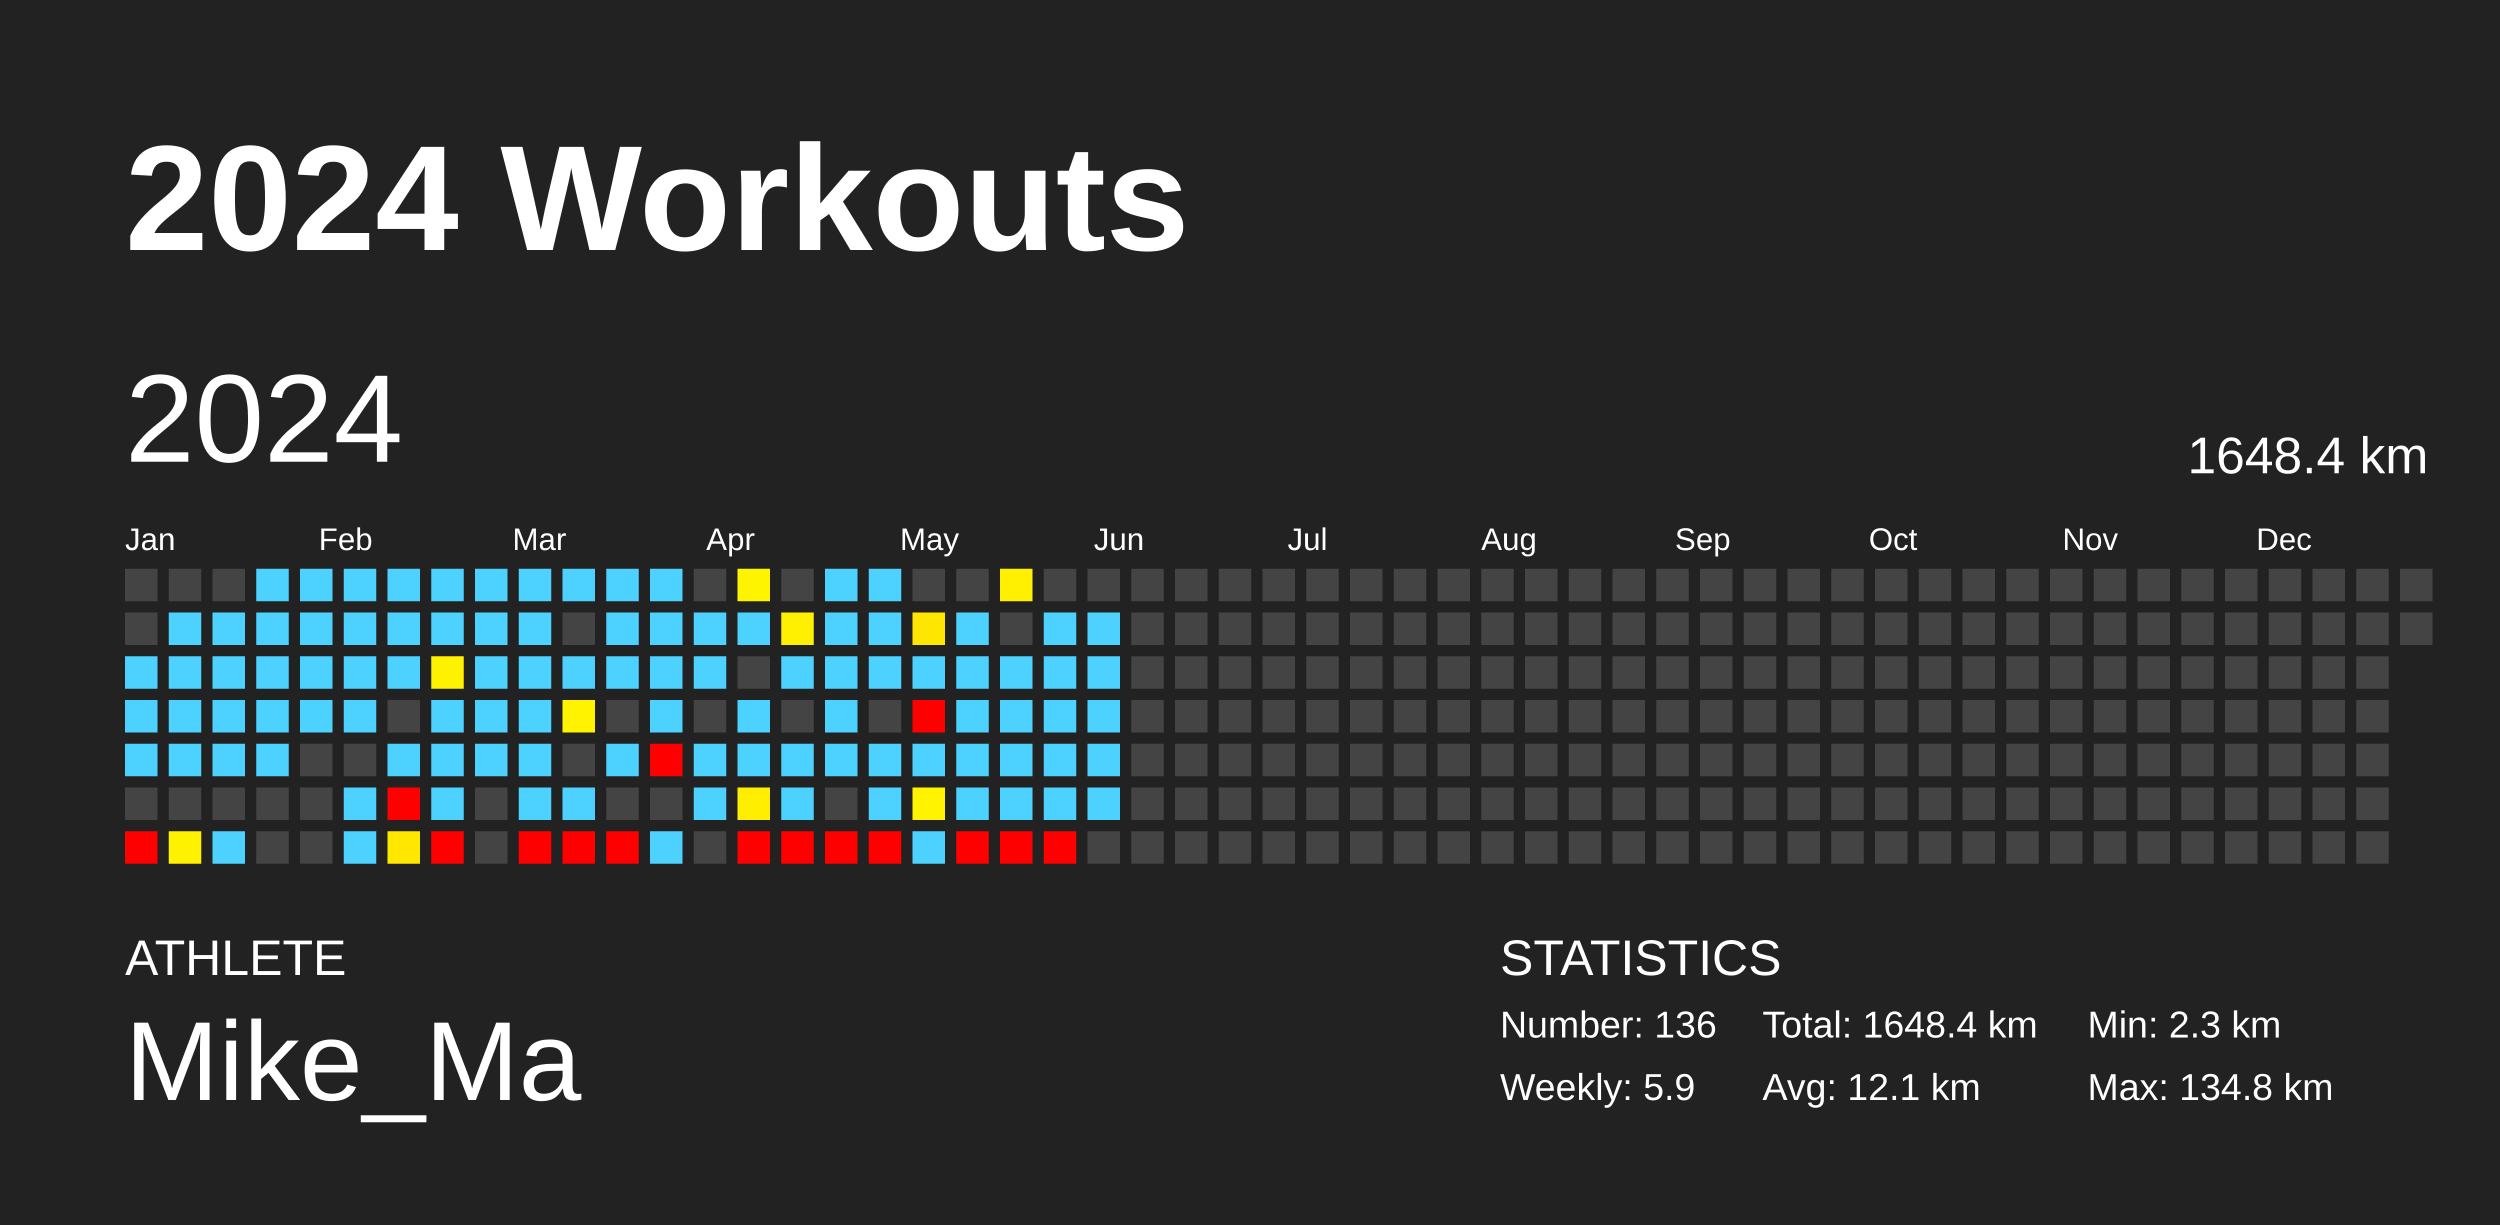
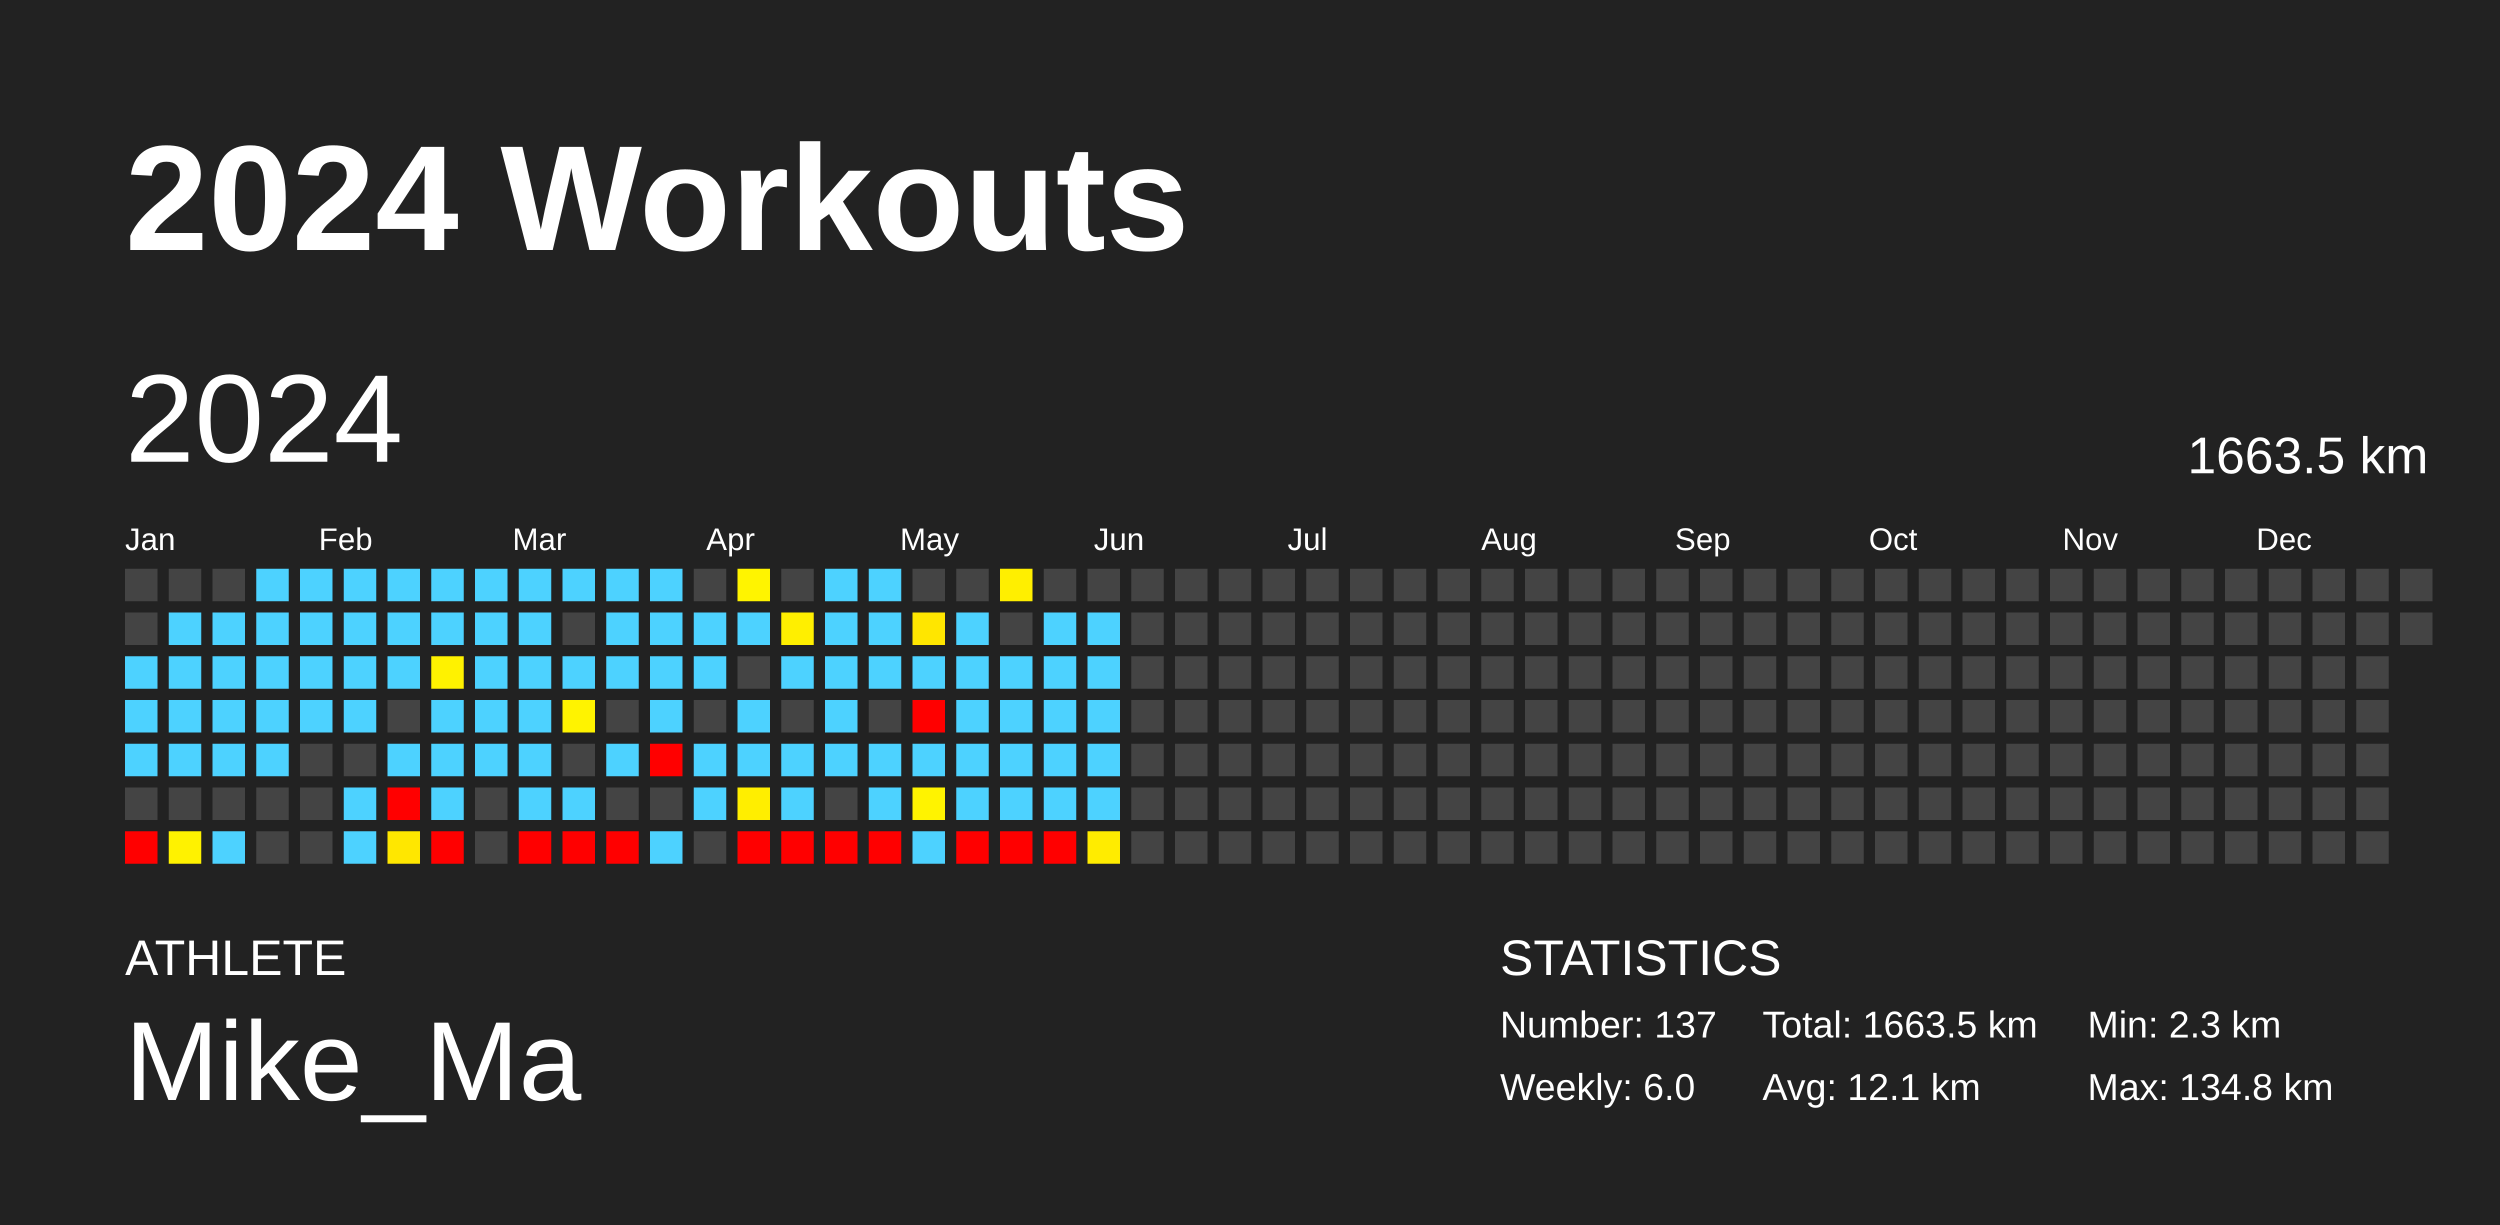
<svg xmlns="http://www.w3.org/2000/svg" baseProfile="full" height="98mm" version="1.1" viewBox="0,0,200,98" width="200mm">
  <defs />
  <rect fill="#222222" height="98" width="200" x="0" y="0" />
  <text fill="#FFFFFF" style="font-size:12px; font-family:Arial; font-weight:bold;" x="10" y="20">2024 Workouts</text>
  <text fill="#FFFFFF" style="font-size:4px; font-family:Arial" x="10" y="78">ATHLETE</text>
  <text fill="#FFFFFF" style="font-size:9px; font-family:Arial" x="10" y="88">Mike_Ma</text>
  <text fill="#FFFFFF" style="font-size:4px; font-family:Arial" x="120" y="78">STATISTICS</text>
-   <text fill="#FFFFFF" style="font-size:3px; font-family:Arial" x="120" y="83">Number: 136</text>
-   <text fill="#FFFFFF" style="font-size:3px; font-family:Arial" x="120" y="88">Weekly: 5.9</text>
-   <text fill="#FFFFFF" style="font-size:3px; font-family:Arial" x="141" y="83">Total: 1648.4 km</text>
+   <text fill="#FFFFFF" style="font-size:3px; font-family:Arial" x="120" y="83">Number: 137</text>
+   <text fill="#FFFFFF" style="font-size:3px; font-family:Arial" x="120" y="88">Weekly: 6.0</text>
+   <text fill="#FFFFFF" style="font-size:3px; font-family:Arial" x="141" y="83">Total: 1663.5 km</text>
  <text fill="#FFFFFF" style="font-size:3px; font-family:Arial" x="141" y="88">Avg: 12.1 km</text>
  <text fill="#FFFFFF" style="font-size:3px; font-family:Arial" x="167" y="83">Min: 2.3 km</text>
  <text fill="#FFFFFF" style="font-size:3px; font-family:Arial" x="167" y="88">Max: 134.8 km</text>
  <text dominant-baseline="hanging" fill="#FFFFFF" style="font-size:10.0px; font-family:Arial;" x="10" y="30">2024</text>
-   <text dominant-baseline="hanging" fill="#FFFFFF" style="font-size:4.125px; font-family:Arial;" x="175" y="35">1648.4 km</text>
+   <text dominant-baseline="hanging" fill="#FFFFFF" style="font-size:4.125px; font-family:Arial;" x="175" y="35">1663.5 km</text>
  <text fill="#FFFFFF" style="font-size:2.5px; font-family:Arial" x="10.0" y="44">Jan</text>
  <text fill="#FFFFFF" style="font-size:2.5px; font-family:Arial" x="25.5" y="44">Feb</text>
  <text fill="#FFFFFF" style="font-size:2.5px; font-family:Arial" x="41.0" y="44">Mar</text>
  <text fill="#FFFFFF" style="font-size:2.5px; font-family:Arial" x="56.5" y="44">Apr</text>
  <text fill="#FFFFFF" style="font-size:2.5px; font-family:Arial" x="72.0" y="44">May</text>
  <text fill="#FFFFFF" style="font-size:2.5px; font-family:Arial" x="87.5" y="44">Jun</text>
  <text fill="#FFFFFF" style="font-size:2.5px; font-family:Arial" x="103.0" y="44">Jul</text>
  <text fill="#FFFFFF" style="font-size:2.5px; font-family:Arial" x="118.5" y="44">Aug</text>
  <text fill="#FFFFFF" style="font-size:2.5px; font-family:Arial" x="134.0" y="44">Sep</text>
  <text fill="#FFFFFF" style="font-size:2.5px; font-family:Arial" x="149.5" y="44">Oct</text>
  <text fill="#FFFFFF" style="font-size:2.5px; font-family:Arial" x="165.0" y="44">Nov</text>
  <text fill="#FFFFFF" style="font-size:2.5px; font-family:Arial" x="180.5" y="44">Dec</text>
  <rect fill="#444444" height="2.6" width="2.6" x="10.0" y="45.5" />
  <rect fill="#444444" height="2.6" width="2.6" x="10.0" y="49.0" />
  <rect fill="#4dd2ff" height="2.6" width="2.6" x="10.0" y="52.5" />
  <rect fill="#4dd2ff" height="2.6" width="2.6" x="10.0" y="56.0" />
  <rect fill="#4dd2ff" height="2.6" width="2.6" x="10.0" y="59.5" />
  <rect fill="#444444" height="2.6" width="2.6" x="10.0" y="63.0" />
  <rect fill="red" height="2.6" width="2.6" x="10.0" y="66.5" />
  <rect fill="#444444" height="2.6" width="2.6" x="13.5" y="45.5" />
  <rect fill="#4dd2ff" height="2.6" width="2.6" x="13.5" y="49.0" />
  <rect fill="#4dd2ff" height="2.6" width="2.6" x="13.5" y="52.5" />
  <rect fill="#4dd2ff" height="2.6" width="2.6" x="13.5" y="56.0" />
  <rect fill="#4dd2ff" height="2.6" width="2.6" x="13.5" y="59.5" />
  <rect fill="#444444" height="2.6" width="2.6" x="13.5" y="63.0" />
  <rect fill="#fff200" height="2.6" width="2.6" x="13.5" y="66.5" />
  <rect fill="#444444" height="2.6" width="2.6" x="17.0" y="45.5" />
  <rect fill="#4dd2ff" height="2.6" width="2.6" x="17.0" y="49.0" />
  <rect fill="#4dd2ff" height="2.6" width="2.6" x="17.0" y="52.5" />
  <rect fill="#4dd2ff" height="2.6" width="2.6" x="17.0" y="56.0" />
  <rect fill="#4dd2ff" height="2.6" width="2.6" x="17.0" y="59.5" />
  <rect fill="#444444" height="2.6" width="2.6" x="17.0" y="63.0" />
  <rect fill="#4dd2ff" height="2.6" width="2.6" x="17.0" y="66.5" />
  <rect fill="#4dd2ff" height="2.6" width="2.6" x="20.5" y="45.5" />
  <rect fill="#4dd2ff" height="2.6" width="2.6" x="20.5" y="49.0" />
  <rect fill="#4dd2ff" height="2.6" width="2.6" x="20.5" y="52.5" />
  <rect fill="#4dd2ff" height="2.6" width="2.6" x="20.5" y="56.0" />
  <rect fill="#4dd2ff" height="2.6" width="2.6" x="20.5" y="59.5" />
  <rect fill="#444444" height="2.6" width="2.6" x="20.5" y="63.0" />
  <rect fill="#444444" height="2.6" width="2.6" x="20.5" y="66.5" />
  <rect fill="#4dd2ff" height="2.6" width="2.6" x="24.0" y="45.5" />
  <rect fill="#4dd2ff" height="2.6" width="2.6" x="24.0" y="49.0" />
  <rect fill="#4dd2ff" height="2.6" width="2.6" x="24.0" y="52.5" />
  <rect fill="#4dd2ff" height="2.6" width="2.6" x="24.0" y="56.0" />
  <rect fill="#444444" height="2.6" width="2.6" x="24.0" y="59.5" />
  <rect fill="#444444" height="2.6" width="2.6" x="24.0" y="63.0" />
  <rect fill="#444444" height="2.6" width="2.6" x="24.0" y="66.5" />
  <rect fill="#4dd2ff" height="2.6" width="2.6" x="27.5" y="45.5" />
  <rect fill="#4dd2ff" height="2.6" width="2.6" x="27.5" y="49.0" />
  <rect fill="#4dd2ff" height="2.6" width="2.6" x="27.5" y="52.5" />
  <rect fill="#4dd2ff" height="2.6" width="2.6" x="27.5" y="56.0" />
  <rect fill="#444444" height="2.6" width="2.6" x="27.5" y="59.5" />
  <rect fill="#4dd2ff" height="2.6" width="2.6" x="27.5" y="63.0" />
  <rect fill="#4dd2ff" height="2.6" width="2.6" x="27.5" y="66.5" />
  <rect fill="#4dd2ff" height="2.6" width="2.6" x="31.0" y="45.5" />
  <rect fill="#4dd2ff" height="2.6" width="2.6" x="31.0" y="49.0" />
  <rect fill="#4dd2ff" height="2.6" width="2.6" x="31.0" y="52.5" />
  <rect fill="#444444" height="2.6" width="2.6" x="31.0" y="56.0" />
  <rect fill="#4dd2ff" height="2.6" width="2.6" x="31.0" y="59.5" />
  <rect fill="red" height="2.6" width="2.6" x="31.0" y="63.0" />
  <rect fill="#ffe700" height="2.6" width="2.6" x="31.0" y="66.5" />
  <rect fill="#4dd2ff" height="2.6" width="2.6" x="34.5" y="45.5" />
  <rect fill="#4dd2ff" height="2.6" width="2.6" x="34.5" y="49.0" />
  <rect fill="#fff200" height="2.6" width="2.6" x="34.5" y="52.5" />
  <rect fill="#4dd2ff" height="2.6" width="2.6" x="34.5" y="56.0" />
  <rect fill="#4dd2ff" height="2.6" width="2.6" x="34.5" y="59.5" />
  <rect fill="#4dd2ff" height="2.6" width="2.6" x="34.5" y="63.0" />
  <rect fill="red" height="2.6" width="2.6" x="34.5" y="66.5" />
  <rect fill="#4dd2ff" height="2.6" width="2.6" x="38.0" y="45.5" />
  <rect fill="#4dd2ff" height="2.6" width="2.6" x="38.0" y="49.0" />
  <rect fill="#4dd2ff" height="2.6" width="2.6" x="38.0" y="52.5" />
  <rect fill="#4dd2ff" height="2.6" width="2.6" x="38.0" y="56.0" />
  <rect fill="#4dd2ff" height="2.6" width="2.6" x="38.0" y="59.5" />
  <rect fill="#444444" height="2.6" width="2.6" x="38.0" y="63.0" />
  <rect fill="#444444" height="2.6" width="2.6" x="38.0" y="66.5" />
  <rect fill="#4dd2ff" height="2.6" width="2.6" x="41.5" y="45.5" />
  <rect fill="#4dd2ff" height="2.6" width="2.6" x="41.5" y="49.0" />
  <rect fill="#4dd2ff" height="2.6" width="2.6" x="41.5" y="52.5" />
  <rect fill="#4dd2ff" height="2.6" width="2.6" x="41.5" y="56.0" />
  <rect fill="#4dd2ff" height="2.6" width="2.6" x="41.5" y="59.5" />
  <rect fill="#4dd2ff" height="2.6" width="2.6" x="41.5" y="63.0" />
  <rect fill="red" height="2.6" width="2.6" x="41.5" y="66.5" />
  <rect fill="#4dd2ff" height="2.6" width="2.6" x="45.0" y="45.5" />
  <rect fill="#444444" height="2.6" width="2.6" x="45.0" y="49.0" />
  <rect fill="#4dd2ff" height="2.6" width="2.6" x="45.0" y="52.5" />
  <rect fill="#fff300" height="2.6" width="2.6" x="45.0" y="56.0" />
  <rect fill="#444444" height="2.6" width="2.6" x="45.0" y="59.5" />
  <rect fill="#4dd2ff" height="2.6" width="2.6" x="45.0" y="63.0" />
  <rect fill="red" height="2.6" width="2.6" x="45.0" y="66.5" />
  <rect fill="#4dd2ff" height="2.6" width="2.6" x="48.5" y="45.5" />
  <rect fill="#4dd2ff" height="2.6" width="2.6" x="48.5" y="49.0" />
  <rect fill="#4dd2ff" height="2.6" width="2.6" x="48.5" y="52.5" />
  <rect fill="#444444" height="2.6" width="2.6" x="48.5" y="56.0" />
  <rect fill="#4dd2ff" height="2.6" width="2.6" x="48.5" y="59.5" />
  <rect fill="#444444" height="2.6" width="2.6" x="48.5" y="63.0" />
  <rect fill="red" height="2.6" width="2.6" x="48.5" y="66.5" />
  <rect fill="#4dd2ff" height="2.6" width="2.6" x="52.0" y="45.5" />
  <rect fill="#4dd2ff" height="2.6" width="2.6" x="52.0" y="49.0" />
  <rect fill="#4dd2ff" height="2.6" width="2.6" x="52.0" y="52.5" />
  <rect fill="#4dd2ff" height="2.6" width="2.6" x="52.0" y="56.0" />
  <rect fill="red" height="2.6" width="2.6" x="52.0" y="59.5" />
  <rect fill="#444444" height="2.6" width="2.6" x="52.0" y="63.0" />
  <rect fill="#4dd2ff" height="2.6" width="2.6" x="52.0" y="66.5" />
  <rect fill="#444444" height="2.6" width="2.6" x="55.5" y="45.5" />
  <rect fill="#4dd2ff" height="2.6" width="2.6" x="55.5" y="49.0" />
  <rect fill="#4dd2ff" height="2.6" width="2.6" x="55.5" y="52.5" />
  <rect fill="#444444" height="2.6" width="2.6" x="55.5" y="56.0" />
  <rect fill="#4dd2ff" height="2.6" width="2.6" x="55.5" y="59.5" />
  <rect fill="#4dd2ff" height="2.6" width="2.6" x="55.5" y="63.0" />
  <rect fill="#444444" height="2.6" width="2.6" x="55.5" y="66.5" />
  <rect fill="#fff400" height="2.6" width="2.6" x="59.0" y="45.5" />
  <rect fill="#4dd2ff" height="2.6" width="2.6" x="59.0" y="49.0" />
  <rect fill="#444444" height="2.6" width="2.6" x="59.0" y="52.5" />
  <rect fill="#4dd2ff" height="2.6" width="2.6" x="59.0" y="56.0" />
  <rect fill="#4dd2ff" height="2.6" width="2.6" x="59.0" y="59.5" />
  <rect fill="#ffee00" height="2.6" width="2.6" x="59.0" y="63.0" />
  <rect fill="red" height="2.6" width="2.6" x="59.0" y="66.5" />
  <rect fill="#444444" height="2.6" width="2.6" x="62.5" y="45.5" />
  <rect fill="#ffef00" height="2.6" width="2.6" x="62.5" y="49.0" />
  <rect fill="#4dd2ff" height="2.6" width="2.6" x="62.5" y="52.5" />
  <rect fill="#444444" height="2.6" width="2.6" x="62.5" y="56.0" />
  <rect fill="#4dd2ff" height="2.6" width="2.6" x="62.5" y="59.5" />
  <rect fill="#4dd2ff" height="2.6" width="2.6" x="62.5" y="63.0" />
  <rect fill="red" height="2.6" width="2.6" x="62.5" y="66.5" />
  <rect fill="#4dd2ff" height="2.6" width="2.6" x="66.0" y="45.5" />
  <rect fill="#4dd2ff" height="2.6" width="2.6" x="66.0" y="49.0" />
  <rect fill="#4dd2ff" height="2.6" width="2.6" x="66.0" y="52.5" />
  <rect fill="#4dd2ff" height="2.6" width="2.6" x="66.0" y="56.0" />
  <rect fill="#4dd2ff" height="2.6" width="2.6" x="66.0" y="59.5" />
  <rect fill="#444444" height="2.6" width="2.6" x="66.0" y="63.0" />
  <rect fill="red" height="2.6" width="2.6" x="66.0" y="66.5" />
  <rect fill="#4dd2ff" height="2.6" width="2.6" x="69.5" y="45.5" />
  <rect fill="#4dd2ff" height="2.6" width="2.6" x="69.5" y="49.0" />
  <rect fill="#4dd2ff" height="2.6" width="2.6" x="69.5" y="52.5" />
  <rect fill="#444444" height="2.6" width="2.6" x="69.5" y="56.0" />
  <rect fill="#4dd2ff" height="2.6" width="2.6" x="69.5" y="59.5" />
  <rect fill="#4dd2ff" height="2.6" width="2.6" x="69.5" y="63.0" />
  <rect fill="red" height="2.6" width="2.6" x="69.5" y="66.5" />
  <rect fill="#444444" height="2.6" width="2.6" x="73.0" y="45.5" />
  <rect fill="#ffe600" height="2.6" width="2.6" x="73.0" y="49.0" />
  <rect fill="#4dd2ff" height="2.6" width="2.6" x="73.0" y="52.5" />
  <rect fill="red" height="2.6" width="2.6" x="73.0" y="56.0" />
  <rect fill="#4dd2ff" height="2.6" width="2.6" x="73.0" y="59.5" />
  <rect fill="#fff300" height="2.6" width="2.6" x="73.0" y="63.0" />
  <rect fill="#4dd2ff" height="2.6" width="2.6" x="73.0" y="66.5" />
  <rect fill="#444444" height="2.6" width="2.6" x="76.5" y="45.5" />
  <rect fill="#4dd2ff" height="2.6" width="2.6" x="76.5" y="49.0" />
  <rect fill="#4dd2ff" height="2.6" width="2.6" x="76.5" y="52.5" />
  <rect fill="#4dd2ff" height="2.6" width="2.6" x="76.5" y="56.0" />
  <rect fill="#4dd2ff" height="2.6" width="2.6" x="76.5" y="59.5" />
  <rect fill="#4dd2ff" height="2.6" width="2.6" x="76.5" y="63.0" />
  <rect fill="red" height="2.6" width="2.6" x="76.5" y="66.5" />
  <rect fill="#ffef00" height="2.6" width="2.6" x="80.0" y="45.5" />
  <rect fill="#444444" height="2.6" width="2.6" x="80.0" y="49.0" />
  <rect fill="#4dd2ff" height="2.6" width="2.6" x="80.0" y="52.5" />
  <rect fill="#4dd2ff" height="2.6" width="2.6" x="80.0" y="56.0" />
  <rect fill="#4dd2ff" height="2.6" width="2.6" x="80.0" y="59.5" />
  <rect fill="#4dd2ff" height="2.6" width="2.6" x="80.0" y="63.0" />
  <rect fill="red" height="2.6" width="2.6" x="80.0" y="66.5" />
  <rect fill="#444444" height="2.6" width="2.6" x="83.5" y="45.5" />
  <rect fill="#4dd2ff" height="2.6" width="2.6" x="83.5" y="49.0" />
  <rect fill="#4dd2ff" height="2.6" width="2.6" x="83.5" y="52.5" />
  <rect fill="#4dd2ff" height="2.6" width="2.6" x="83.5" y="56.0" />
  <rect fill="#4dd2ff" height="2.6" width="2.6" x="83.5" y="59.5" />
  <rect fill="#4dd2ff" height="2.6" width="2.6" x="83.5" y="63.0" />
  <rect fill="red" height="2.6" width="2.6" x="83.5" y="66.5" />
  <rect fill="#444444" height="2.6" width="2.6" x="87.0" y="45.5" />
  <rect fill="#4dd2ff" height="2.6" width="2.6" x="87.0" y="49.0" />
  <rect fill="#4dd2ff" height="2.6" width="2.6" x="87.0" y="52.5" />
  <rect fill="#4dd2ff" height="2.6" width="2.6" x="87.0" y="56.0" />
  <rect fill="#4dd2ff" height="2.6" width="2.6" x="87.0" y="59.5" />
  <rect fill="#4dd2ff" height="2.6" width="2.6" x="87.0" y="63.0" />
-   <rect fill="#444444" height="2.6" width="2.6" x="87.0" y="66.5" />
+   <rect fill="#ffec00" height="2.6" width="2.6" x="87.0" y="66.5" />
  <rect fill="#444444" height="2.6" width="2.6" x="90.5" y="45.5" />
  <rect fill="#444444" height="2.6" width="2.6" x="90.5" y="49.0" />
  <rect fill="#444444" height="2.6" width="2.6" x="90.5" y="52.5" />
  <rect fill="#444444" height="2.6" width="2.6" x="90.5" y="56.0" />
  <rect fill="#444444" height="2.6" width="2.6" x="90.5" y="59.5" />
  <rect fill="#444444" height="2.6" width="2.6" x="90.5" y="63.0" />
  <rect fill="#444444" height="2.6" width="2.6" x="90.5" y="66.5" />
  <rect fill="#444444" height="2.6" width="2.6" x="94.0" y="45.5" />
  <rect fill="#444444" height="2.6" width="2.6" x="94.0" y="49.0" />
  <rect fill="#444444" height="2.6" width="2.6" x="94.0" y="52.5" />
  <rect fill="#444444" height="2.6" width="2.6" x="94.0" y="56.0" />
  <rect fill="#444444" height="2.6" width="2.6" x="94.0" y="59.5" />
  <rect fill="#444444" height="2.6" width="2.6" x="94.0" y="63.0" />
  <rect fill="#444444" height="2.6" width="2.6" x="94.0" y="66.5" />
  <rect fill="#444444" height="2.6" width="2.6" x="97.5" y="45.5" />
  <rect fill="#444444" height="2.6" width="2.6" x="97.5" y="49.0" />
  <rect fill="#444444" height="2.6" width="2.6" x="97.5" y="52.5" />
  <rect fill="#444444" height="2.6" width="2.6" x="97.5" y="56.0" />
  <rect fill="#444444" height="2.6" width="2.6" x="97.5" y="59.5" />
  <rect fill="#444444" height="2.6" width="2.6" x="97.5" y="63.0" />
  <rect fill="#444444" height="2.6" width="2.6" x="97.5" y="66.5" />
  <rect fill="#444444" height="2.6" width="2.6" x="101.0" y="45.5" />
  <rect fill="#444444" height="2.6" width="2.6" x="101.0" y="49.0" />
  <rect fill="#444444" height="2.6" width="2.6" x="101.0" y="52.5" />
  <rect fill="#444444" height="2.6" width="2.6" x="101.0" y="56.0" />
  <rect fill="#444444" height="2.6" width="2.6" x="101.0" y="59.5" />
  <rect fill="#444444" height="2.6" width="2.6" x="101.0" y="63.0" />
  <rect fill="#444444" height="2.6" width="2.6" x="101.0" y="66.5" />
  <rect fill="#444444" height="2.6" width="2.6" x="104.5" y="45.5" />
  <rect fill="#444444" height="2.6" width="2.6" x="104.5" y="49.0" />
  <rect fill="#444444" height="2.6" width="2.6" x="104.5" y="52.5" />
  <rect fill="#444444" height="2.6" width="2.6" x="104.5" y="56.0" />
  <rect fill="#444444" height="2.6" width="2.6" x="104.5" y="59.5" />
  <rect fill="#444444" height="2.6" width="2.6" x="104.5" y="63.0" />
  <rect fill="#444444" height="2.6" width="2.6" x="104.5" y="66.5" />
  <rect fill="#444444" height="2.6" width="2.6" x="108.0" y="45.5" />
  <rect fill="#444444" height="2.6" width="2.6" x="108.0" y="49.0" />
  <rect fill="#444444" height="2.6" width="2.6" x="108.0" y="52.5" />
  <rect fill="#444444" height="2.6" width="2.6" x="108.0" y="56.0" />
  <rect fill="#444444" height="2.6" width="2.6" x="108.0" y="59.5" />
  <rect fill="#444444" height="2.6" width="2.6" x="108.0" y="63.0" />
  <rect fill="#444444" height="2.6" width="2.6" x="108.0" y="66.5" />
  <rect fill="#444444" height="2.6" width="2.6" x="111.5" y="45.5" />
  <rect fill="#444444" height="2.6" width="2.6" x="111.5" y="49.0" />
  <rect fill="#444444" height="2.6" width="2.6" x="111.5" y="52.5" />
  <rect fill="#444444" height="2.6" width="2.6" x="111.5" y="56.0" />
  <rect fill="#444444" height="2.6" width="2.6" x="111.5" y="59.5" />
  <rect fill="#444444" height="2.6" width="2.6" x="111.5" y="63.0" />
  <rect fill="#444444" height="2.6" width="2.6" x="111.5" y="66.5" />
  <rect fill="#444444" height="2.6" width="2.6" x="115.0" y="45.5" />
  <rect fill="#444444" height="2.6" width="2.6" x="115.0" y="49.0" />
  <rect fill="#444444" height="2.6" width="2.6" x="115.0" y="52.5" />
  <rect fill="#444444" height="2.6" width="2.6" x="115.0" y="56.0" />
  <rect fill="#444444" height="2.6" width="2.6" x="115.0" y="59.5" />
  <rect fill="#444444" height="2.6" width="2.6" x="115.0" y="63.0" />
  <rect fill="#444444" height="2.6" width="2.6" x="115.0" y="66.5" />
  <rect fill="#444444" height="2.6" width="2.6" x="118.5" y="45.5" />
  <rect fill="#444444" height="2.6" width="2.6" x="118.5" y="49.0" />
  <rect fill="#444444" height="2.6" width="2.6" x="118.5" y="52.5" />
  <rect fill="#444444" height="2.6" width="2.6" x="118.5" y="56.0" />
  <rect fill="#444444" height="2.6" width="2.6" x="118.5" y="59.5" />
  <rect fill="#444444" height="2.6" width="2.6" x="118.5" y="63.0" />
  <rect fill="#444444" height="2.6" width="2.6" x="118.5" y="66.5" />
  <rect fill="#444444" height="2.6" width="2.6" x="122.0" y="45.5" />
  <rect fill="#444444" height="2.6" width="2.6" x="122.0" y="49.0" />
  <rect fill="#444444" height="2.6" width="2.6" x="122.0" y="52.5" />
  <rect fill="#444444" height="2.6" width="2.6" x="122.0" y="56.0" />
  <rect fill="#444444" height="2.6" width="2.6" x="122.0" y="59.5" />
  <rect fill="#444444" height="2.6" width="2.6" x="122.0" y="63.0" />
  <rect fill="#444444" height="2.6" width="2.6" x="122.0" y="66.5" />
  <rect fill="#444444" height="2.6" width="2.6" x="125.5" y="45.5" />
  <rect fill="#444444" height="2.6" width="2.6" x="125.5" y="49.0" />
  <rect fill="#444444" height="2.6" width="2.6" x="125.5" y="52.5" />
  <rect fill="#444444" height="2.6" width="2.6" x="125.5" y="56.0" />
  <rect fill="#444444" height="2.6" width="2.6" x="125.5" y="59.5" />
  <rect fill="#444444" height="2.6" width="2.6" x="125.5" y="63.0" />
  <rect fill="#444444" height="2.6" width="2.6" x="125.5" y="66.5" />
  <rect fill="#444444" height="2.6" width="2.6" x="129.0" y="45.5" />
  <rect fill="#444444" height="2.6" width="2.6" x="129.0" y="49.0" />
  <rect fill="#444444" height="2.6" width="2.6" x="129.0" y="52.5" />
  <rect fill="#444444" height="2.6" width="2.6" x="129.0" y="56.0" />
  <rect fill="#444444" height="2.6" width="2.6" x="129.0" y="59.5" />
  <rect fill="#444444" height="2.6" width="2.6" x="129.0" y="63.0" />
  <rect fill="#444444" height="2.6" width="2.6" x="129.0" y="66.5" />
  <rect fill="#444444" height="2.6" width="2.6" x="132.5" y="45.5" />
  <rect fill="#444444" height="2.6" width="2.6" x="132.5" y="49.0" />
  <rect fill="#444444" height="2.6" width="2.6" x="132.5" y="52.5" />
  <rect fill="#444444" height="2.6" width="2.6" x="132.5" y="56.0" />
  <rect fill="#444444" height="2.6" width="2.6" x="132.5" y="59.5" />
  <rect fill="#444444" height="2.6" width="2.6" x="132.5" y="63.0" />
  <rect fill="#444444" height="2.6" width="2.6" x="132.5" y="66.5" />
  <rect fill="#444444" height="2.6" width="2.6" x="136.0" y="45.5" />
  <rect fill="#444444" height="2.6" width="2.6" x="136.0" y="49.0" />
  <rect fill="#444444" height="2.6" width="2.6" x="136.0" y="52.5" />
  <rect fill="#444444" height="2.6" width="2.6" x="136.0" y="56.0" />
  <rect fill="#444444" height="2.6" width="2.6" x="136.0" y="59.5" />
  <rect fill="#444444" height="2.6" width="2.6" x="136.0" y="63.0" />
  <rect fill="#444444" height="2.6" width="2.6" x="136.0" y="66.5" />
  <rect fill="#444444" height="2.6" width="2.6" x="139.5" y="45.5" />
  <rect fill="#444444" height="2.6" width="2.6" x="139.5" y="49.0" />
  <rect fill="#444444" height="2.6" width="2.6" x="139.5" y="52.5" />
  <rect fill="#444444" height="2.6" width="2.6" x="139.5" y="56.0" />
  <rect fill="#444444" height="2.6" width="2.6" x="139.5" y="59.5" />
  <rect fill="#444444" height="2.6" width="2.6" x="139.5" y="63.0" />
  <rect fill="#444444" height="2.6" width="2.6" x="139.5" y="66.5" />
  <rect fill="#444444" height="2.6" width="2.6" x="143.0" y="45.5" />
  <rect fill="#444444" height="2.6" width="2.6" x="143.0" y="49.0" />
  <rect fill="#444444" height="2.6" width="2.6" x="143.0" y="52.5" />
  <rect fill="#444444" height="2.6" width="2.6" x="143.0" y="56.0" />
  <rect fill="#444444" height="2.6" width="2.6" x="143.0" y="59.5" />
  <rect fill="#444444" height="2.6" width="2.6" x="143.0" y="63.0" />
  <rect fill="#444444" height="2.6" width="2.6" x="143.0" y="66.5" />
  <rect fill="#444444" height="2.6" width="2.6" x="146.5" y="45.5" />
  <rect fill="#444444" height="2.6" width="2.6" x="146.5" y="49.0" />
  <rect fill="#444444" height="2.6" width="2.6" x="146.5" y="52.5" />
  <rect fill="#444444" height="2.6" width="2.6" x="146.5" y="56.0" />
  <rect fill="#444444" height="2.6" width="2.6" x="146.5" y="59.5" />
  <rect fill="#444444" height="2.6" width="2.6" x="146.5" y="63.0" />
  <rect fill="#444444" height="2.6" width="2.6" x="146.5" y="66.5" />
  <rect fill="#444444" height="2.6" width="2.6" x="150.0" y="45.5" />
  <rect fill="#444444" height="2.6" width="2.6" x="150.0" y="49.0" />
  <rect fill="#444444" height="2.6" width="2.6" x="150.0" y="52.5" />
  <rect fill="#444444" height="2.6" width="2.6" x="150.0" y="56.0" />
  <rect fill="#444444" height="2.6" width="2.6" x="150.0" y="59.5" />
  <rect fill="#444444" height="2.6" width="2.6" x="150.0" y="63.0" />
  <rect fill="#444444" height="2.6" width="2.6" x="150.0" y="66.5" />
  <rect fill="#444444" height="2.6" width="2.6" x="153.5" y="45.5" />
  <rect fill="#444444" height="2.6" width="2.6" x="153.5" y="49.0" />
  <rect fill="#444444" height="2.6" width="2.6" x="153.5" y="52.5" />
  <rect fill="#444444" height="2.6" width="2.6" x="153.5" y="56.0" />
  <rect fill="#444444" height="2.6" width="2.6" x="153.5" y="59.5" />
  <rect fill="#444444" height="2.6" width="2.6" x="153.5" y="63.0" />
  <rect fill="#444444" height="2.6" width="2.6" x="153.5" y="66.5" />
  <rect fill="#444444" height="2.6" width="2.6" x="157.0" y="45.5" />
  <rect fill="#444444" height="2.6" width="2.6" x="157.0" y="49.0" />
  <rect fill="#444444" height="2.6" width="2.6" x="157.0" y="52.5" />
  <rect fill="#444444" height="2.6" width="2.6" x="157.0" y="56.0" />
  <rect fill="#444444" height="2.6" width="2.6" x="157.0" y="59.5" />
  <rect fill="#444444" height="2.6" width="2.6" x="157.0" y="63.0" />
  <rect fill="#444444" height="2.6" width="2.6" x="157.0" y="66.5" />
  <rect fill="#444444" height="2.6" width="2.6" x="160.5" y="45.5" />
  <rect fill="#444444" height="2.6" width="2.6" x="160.5" y="49.0" />
  <rect fill="#444444" height="2.6" width="2.6" x="160.5" y="52.5" />
  <rect fill="#444444" height="2.6" width="2.6" x="160.5" y="56.0" />
  <rect fill="#444444" height="2.6" width="2.6" x="160.5" y="59.5" />
  <rect fill="#444444" height="2.6" width="2.6" x="160.5" y="63.0" />
  <rect fill="#444444" height="2.6" width="2.6" x="160.5" y="66.5" />
  <rect fill="#444444" height="2.6" width="2.6" x="164.0" y="45.5" />
  <rect fill="#444444" height="2.6" width="2.6" x="164.0" y="49.0" />
  <rect fill="#444444" height="2.6" width="2.6" x="164.0" y="52.5" />
  <rect fill="#444444" height="2.6" width="2.6" x="164.0" y="56.0" />
  <rect fill="#444444" height="2.6" width="2.6" x="164.0" y="59.5" />
  <rect fill="#444444" height="2.6" width="2.6" x="164.0" y="63.0" />
  <rect fill="#444444" height="2.6" width="2.6" x="164.0" y="66.5" />
  <rect fill="#444444" height="2.6" width="2.6" x="167.5" y="45.5" />
  <rect fill="#444444" height="2.6" width="2.6" x="167.5" y="49.0" />
  <rect fill="#444444" height="2.6" width="2.6" x="167.5" y="52.5" />
  <rect fill="#444444" height="2.6" width="2.6" x="167.5" y="56.0" />
  <rect fill="#444444" height="2.6" width="2.6" x="167.5" y="59.5" />
  <rect fill="#444444" height="2.6" width="2.6" x="167.5" y="63.0" />
  <rect fill="#444444" height="2.6" width="2.6" x="167.5" y="66.5" />
  <rect fill="#444444" height="2.6" width="2.6" x="171.0" y="45.5" />
  <rect fill="#444444" height="2.6" width="2.6" x="171.0" y="49.0" />
  <rect fill="#444444" height="2.6" width="2.6" x="171.0" y="52.5" />
  <rect fill="#444444" height="2.6" width="2.6" x="171.0" y="56.0" />
  <rect fill="#444444" height="2.6" width="2.6" x="171.0" y="59.5" />
  <rect fill="#444444" height="2.6" width="2.6" x="171.0" y="63.0" />
  <rect fill="#444444" height="2.6" width="2.6" x="171.0" y="66.5" />
  <rect fill="#444444" height="2.6" width="2.6" x="174.5" y="45.5" />
  <rect fill="#444444" height="2.6" width="2.6" x="174.5" y="49.0" />
  <rect fill="#444444" height="2.6" width="2.6" x="174.5" y="52.5" />
  <rect fill="#444444" height="2.6" width="2.6" x="174.5" y="56.0" />
  <rect fill="#444444" height="2.6" width="2.6" x="174.5" y="59.5" />
  <rect fill="#444444" height="2.6" width="2.6" x="174.5" y="63.0" />
  <rect fill="#444444" height="2.6" width="2.6" x="174.5" y="66.5" />
  <rect fill="#444444" height="2.6" width="2.6" x="178.0" y="45.5" />
  <rect fill="#444444" height="2.6" width="2.6" x="178.0" y="49.0" />
  <rect fill="#444444" height="2.6" width="2.6" x="178.0" y="52.5" />
  <rect fill="#444444" height="2.6" width="2.6" x="178.0" y="56.0" />
  <rect fill="#444444" height="2.6" width="2.6" x="178.0" y="59.5" />
  <rect fill="#444444" height="2.6" width="2.6" x="178.0" y="63.0" />
  <rect fill="#444444" height="2.6" width="2.6" x="178.0" y="66.5" />
  <rect fill="#444444" height="2.6" width="2.6" x="181.5" y="45.5" />
  <rect fill="#444444" height="2.6" width="2.6" x="181.5" y="49.0" />
  <rect fill="#444444" height="2.6" width="2.6" x="181.5" y="52.5" />
  <rect fill="#444444" height="2.6" width="2.6" x="181.5" y="56.0" />
  <rect fill="#444444" height="2.6" width="2.6" x="181.5" y="59.5" />
  <rect fill="#444444" height="2.6" width="2.6" x="181.5" y="63.0" />
  <rect fill="#444444" height="2.6" width="2.6" x="181.5" y="66.5" />
  <rect fill="#444444" height="2.6" width="2.6" x="185.0" y="45.5" />
  <rect fill="#444444" height="2.6" width="2.6" x="185.0" y="49.0" />
  <rect fill="#444444" height="2.6" width="2.6" x="185.0" y="52.5" />
  <rect fill="#444444" height="2.6" width="2.6" x="185.0" y="56.0" />
  <rect fill="#444444" height="2.6" width="2.6" x="185.0" y="59.5" />
  <rect fill="#444444" height="2.6" width="2.6" x="185.0" y="63.0" />
  <rect fill="#444444" height="2.6" width="2.6" x="185.0" y="66.5" />
  <rect fill="#444444" height="2.6" width="2.6" x="188.5" y="45.5" />
  <rect fill="#444444" height="2.6" width="2.6" x="188.5" y="49.0" />
  <rect fill="#444444" height="2.6" width="2.6" x="188.5" y="52.5" />
  <rect fill="#444444" height="2.6" width="2.6" x="188.5" y="56.0" />
  <rect fill="#444444" height="2.6" width="2.6" x="188.5" y="59.5" />
  <rect fill="#444444" height="2.6" width="2.6" x="188.5" y="63.0" />
  <rect fill="#444444" height="2.6" width="2.6" x="188.5" y="66.5" />
  <rect fill="#444444" height="2.6" width="2.6" x="192.0" y="45.5" />
  <rect fill="#444444" height="2.6" width="2.6" x="192.0" y="49.0" />
</svg>
